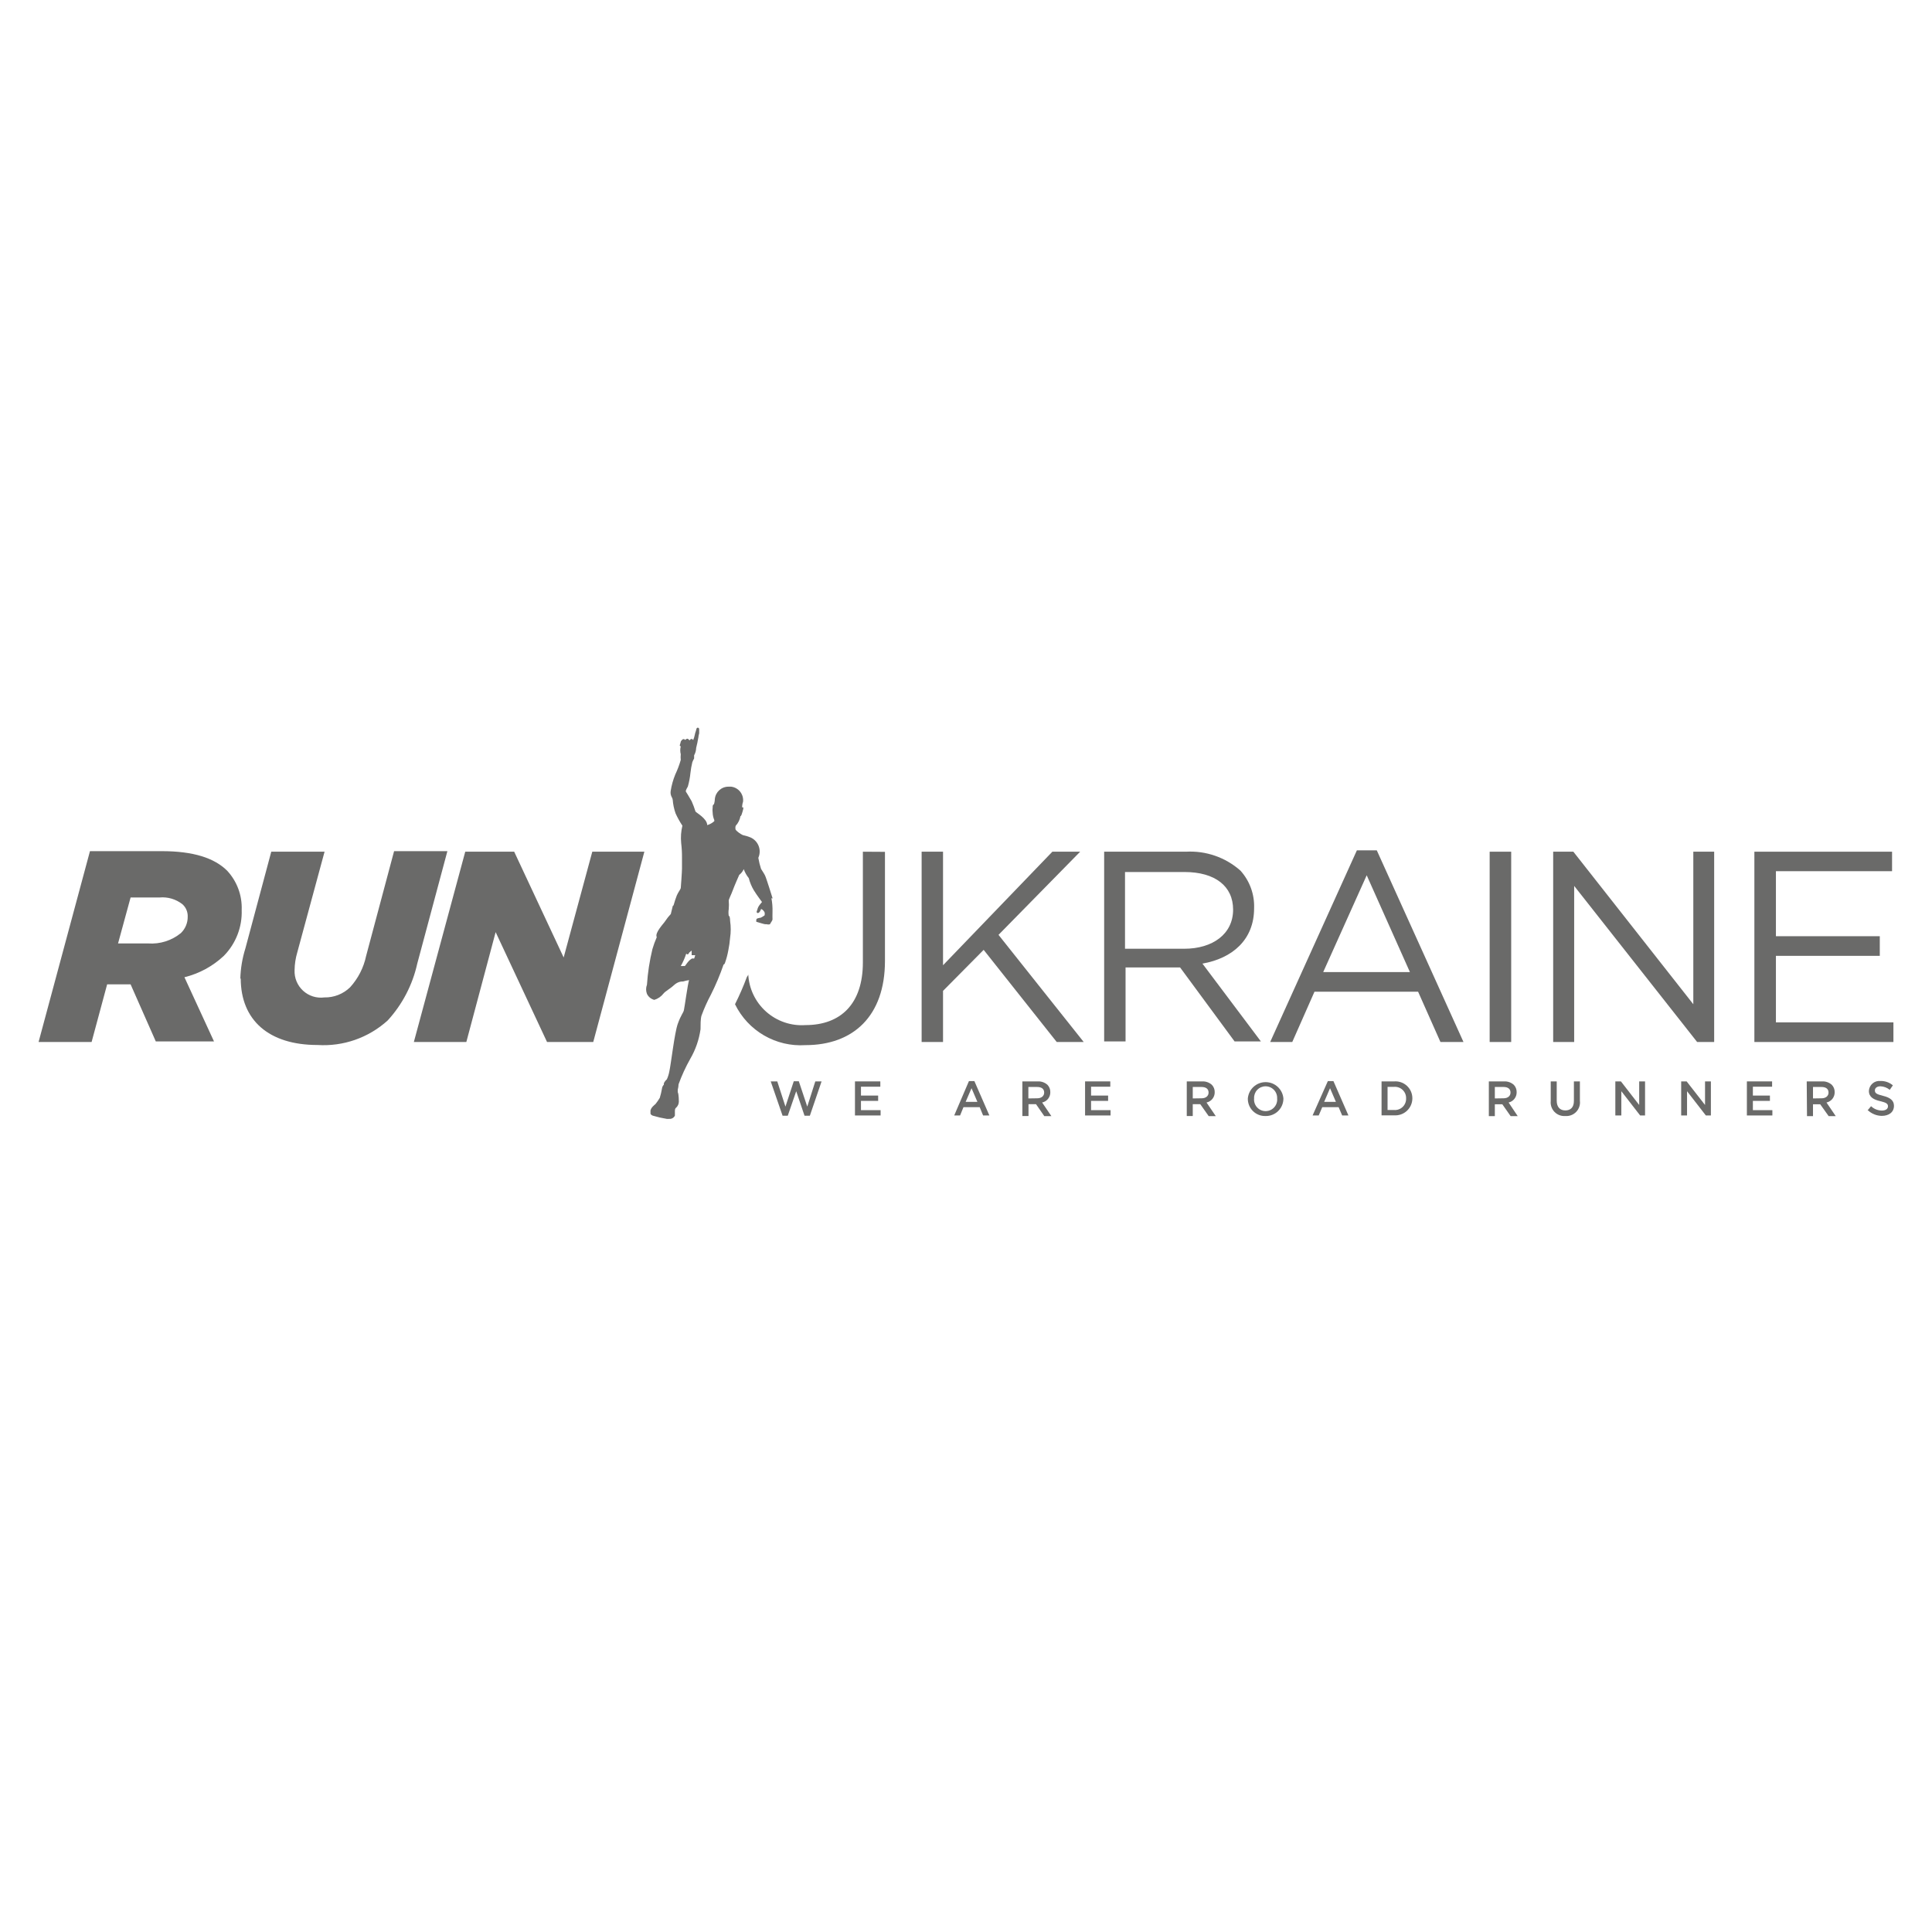
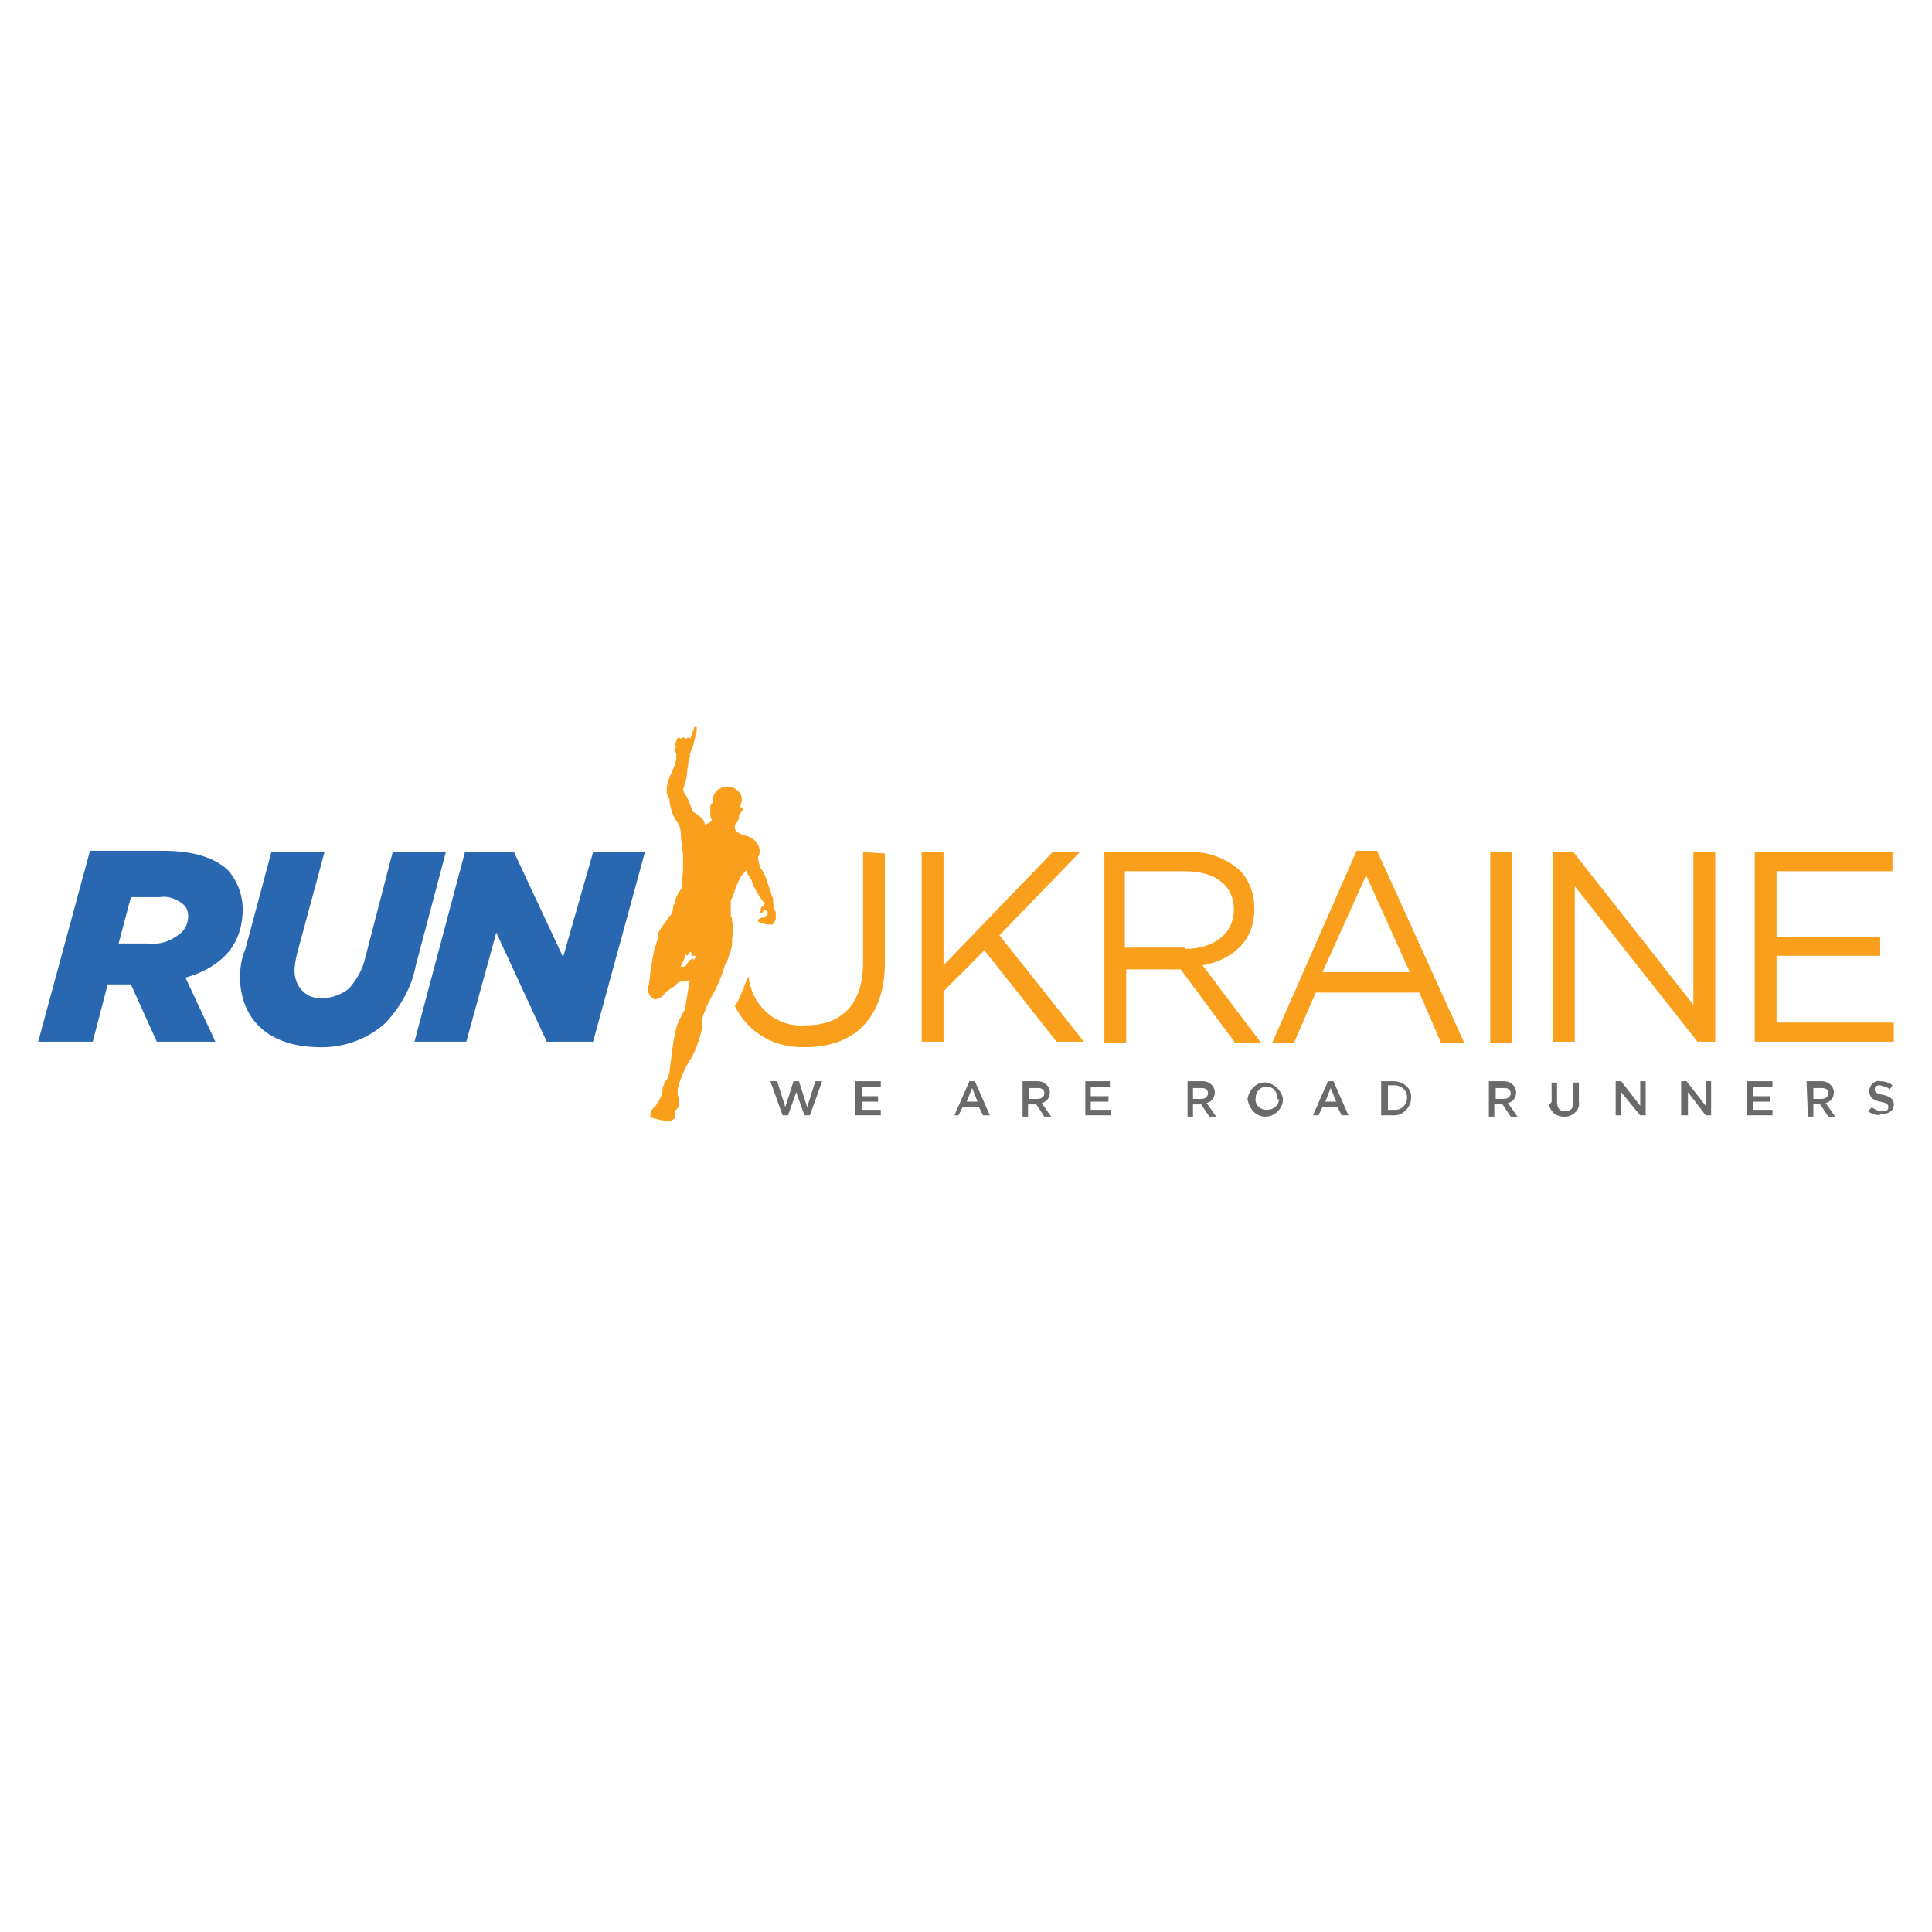
- <svg xmlns="http://www.w3.org/2000/svg" id="Layer_1" data-name="Layer 1" viewBox="0 0 141.73 141.73">
-   <path d="M9.58,72.21H7.86L6.72,76.44H2.83l3.77-14h5.27c2.31,0,3.85.5,4.79,1.43a4,4,0,0,1,1.07,2.88,4.57,4.57,0,0,1-1.31,3.37,6.49,6.49,0,0,1-2.89,1.57l2.17,4.71H11.43Zm1.29-3a3.41,3.41,0,0,0,2.4-.76,1.64,1.64,0,0,0,.5-1.2,1.17,1.17,0,0,0-.38-.91,2.36,2.36,0,0,0-1.7-.5H9.58l-.92,3.37Z" style="fill:#6a6a69" />
-   <path d="M17.63,71.81A8.12,8.12,0,0,1,18,69.58l1.9-7.1h3.91l-2,7.38a4.83,4.83,0,0,0-.2,1.31,1.93,1.93,0,0,0,2.18,2,2.63,2.63,0,0,0,1.89-.74,4.93,4.93,0,0,0,1.18-2.31l2.05-7.68h3.91l-2.21,8.25a9.08,9.08,0,0,1-2.17,4.17,7,7,0,0,1-5.15,1.8c-3.57,0-5.63-1.82-5.63-4.89" style="fill:#6a6a69" />
-   <polygon points="34.13 62.48 37.72 62.48 41.35 70.24 43.45 62.48 47.27 62.48 43.52 76.44 40.13 76.44 36.36 68.38 34.21 76.44 30.36 76.44 34.13 62.48" style="fill:#6a6a69" />
-   <polygon points="67.61 62.48 69.18 62.48 69.18 70.81 77.2 62.48 79.24 62.48 73.25 68.58 79.5 76.44 77.52 76.44 72.16 69.68 69.18 72.69 69.18 76.44 67.61 76.44 67.61 62.48" style="fill:#6a6a69" />
-   <path d="M81,62.48h6a5.55,5.55,0,0,1,4,1.39A3.9,3.9,0,0,1,92,66.63v0c0,2.31-1.59,3.67-3.79,4.06l4.29,5.71H90.57l-4-5.43h-4v5.43H81Zm5.87,7.12c2.09,0,3.59-1.08,3.59-2.87v0c0-1.72-1.32-2.76-3.57-2.76H82.53V69.6Z" style="fill:#6a6a69" />
-   <path d="M99.54,62.38H101l6.36,14.06h-1.69l-1.64-3.69h-7.6L94.8,76.44H93.18Zm3.89,8.93-3.17-7.1-3.19,7.1Z" style="fill:#6a6a69" />
-   <rect x="109.28" y="62.48" width="1.58" height="13.96" style="fill:#6a6a69" />
-   <polygon points="113.94 62.48 115.42 62.48 124.22 73.67 124.22 62.48 125.75 62.48 125.75 76.44 124.5 76.44 115.48 64.99 115.48 76.44 113.94 76.44 113.94 62.48" style="fill:#6a6a69" />
-   <polygon points="128.7 62.48 138.8 62.48 138.8 63.91 130.28 63.91 130.28 68.68 137.9 68.68 137.9 70.12 130.28 70.12 130.28 75 138.9 75 138.9 76.44 128.7 76.44 128.7 62.48" style="fill:#6a6a69" />
-   <path d="M56.68,65.91c-.06-.18-.46-1.49-.56-1.69s-.23-.37-.29-.48a5.57,5.57,0,0,1-.2-.81,1.13,1.13,0,0,0-.58-1.5,3.45,3.45,0,0,0-.56-.17,1.77,1.77,0,0,1-.52-.38.5.5,0,0,1,0-.3,1.4,1.4,0,0,0,.35-.71h0c.07,0,.11-.21.15-.32s.08-.29.05-.32h0a.14.14,0,0,0-.08,0s0-.23.07-.42a1,1,0,0,0-.87-1.1h-.2a1,1,0,0,0-1,.91c0,.2-.07.37-.06.38h0c-.07,0-.11.12-.1.23a1.46,1.46,0,0,0,0,.39s0,0,0,0h0a1.53,1.53,0,0,0,.12.54.31.31,0,0,1,0,.08,1.31,1.31,0,0,1-.52.29c0-.48-.81-.91-.86-1a6.78,6.78,0,0,0-.28-.75c-.22-.39-.39-.65-.42-.7s0-.14.14-.38a5.69,5.69,0,0,0,.19-1,6.37,6.37,0,0,1,.14-.79,2.24,2.24,0,0,1,.13-.27c0-.09,0-.2,0-.23a1.18,1.18,0,0,0,.15-.54c0-.05.09-.35.09-.39s.06-.31.07-.37a1.55,1.55,0,0,1,.06-.31c0-.05,0-.17,0-.3a.11.11,0,0,0-.1-.12s-.08,0-.1.09a2.25,2.25,0,0,1-.09.3s-.06.28-.08.33l-.07.2a.13.13,0,0,0-.12-.09h0c-.09,0-.15.11-.15.11a.28.28,0,0,0-.15-.13h0c-.08,0-.17.1-.17.1s0-.07-.13-.07h0c-.06,0-.19.15-.19.19s-.05.18-.07.25.07.09.07.09a1.14,1.14,0,0,0,0,.58,2,2,0,0,0,0,.42,7,7,0,0,1-.4,1.06,5.39,5.39,0,0,0-.34,1.22.71.71,0,0,0,.07.43.5.5,0,0,1,.08.21,3.84,3.84,0,0,0,.21,1,6.4,6.4,0,0,0,.5.9,3.83,3.83,0,0,0-.09,1.27,8.31,8.31,0,0,1,.06,1.07c0,.18,0,.61,0,.82s-.08,1.34-.09,1.42-.2.32-.29.54-.15.43-.24.73a.07.07,0,0,0-.06.06l-.14.57a4,4,0,0,0-.41.52c-.1.17-.79.86-.62,1.18l0,0a7,7,0,0,0-.32.88,15.34,15.34,0,0,0-.4,2.61.93.93,0,0,0,0,.67.82.82,0,0,0,.54.44h0a1.36,1.36,0,0,0,.67-.46c.15-.19.46-.33.76-.61S50,72,50.1,72a3.81,3.81,0,0,1,.45-.1h0c-.1.29-.33,2-.38,2.21s-.21.33-.45,1-.49,2.92-.62,3.5a2.55,2.55,0,0,1-.18.57.8.8,0,0,0-.22.29l0,.1a.49.49,0,0,0-.14.3,5.32,5.32,0,0,1-.16.67,4.09,4.09,0,0,1-.32.46s-.41.29-.36.56l0,.15a.31.31,0,0,0,.19.14,8,8,0,0,0,1,.23h0a.83.83,0,0,0,.18,0,.42.42,0,0,0,.42-.24l0-.37s0-.16.09-.21a.62.62,0,0,0,.2-.45s0-.54-.08-.69V80l0-.06a1.84,1.84,0,0,0,.06-.4,12.41,12.41,0,0,1,.86-1.87,6,6,0,0,0,.75-2.16c0-.3,0-.77.07-1a11.85,11.85,0,0,1,.69-1.54,17.84,17.84,0,0,0,.93-2.21s.06,0,.1-.11a5.84,5.84,0,0,0,.25-.94,7.52,7.52,0,0,0,.13-.92,4.2,4.2,0,0,0,0-1.23s0-.37-.1-.38h0a1.58,1.58,0,0,1,0-.49,3.63,3.63,0,0,0,0-.63c0-.09.19-.45.3-.76s.47-1.12.47-1.12a1.05,1.05,0,0,0,.33-.42,2.31,2.31,0,0,0,.37.66,3.39,3.39,0,0,0,.37.89c.22.36.6.86.6.86s0,0,0,0l-.18.22a.86.86,0,0,0-.13.23,1.68,1.68,0,0,1-.08.24c0,.07,0,.11.08.12h0c.15,0,.23-.28.24-.29h0c.12,0,.25.21.26.24a.43.43,0,0,1,0,.22,1.75,1.75,0,0,1-.28.17h0a1.29,1.29,0,0,0-.26.06.13.13,0,0,0-.07.14s0,.09,0,.1l.17.05s.38.12.48.13h.11a.43.43,0,0,0,.25,0c0-.06.19-.26.18-.37s0-.27,0-.54a4.55,4.55,0,0,0-.08-1m-5.79,4.42c-.25.06-.54.56-.56.56a.38.38,0,0,0-.16,0,.58.58,0,0,0-.14,0,4.72,4.72,0,0,0,.4-.91.26.26,0,0,0,.12.06h0a.49.49,0,0,0,.11-.15l.17-.14s0,.32,0,.34H51a1.44,1.44,0,0,1-.08.25" style="fill:#6a6a69" />
-   <path d="M63.3,62.48V70.6c0,3.05-1.63,4.6-4.21,4.6a3.93,3.93,0,0,1-4.2-3.75l0,.06a.86.86,0,0,1-.1.16,19.41,19.41,0,0,1-.87,2,5.36,5.36,0,0,0,5.17,3c3.49,0,5.83-2.12,5.83-6.18v-8Z" style="fill:#6a6a69" />
-   <polygon points="56.54 79.33 57.02 79.33 57.62 81.18 58.23 79.32 58.6 79.32 59.22 81.18 59.81 79.33 60.27 79.33 59.41 81.85 59.02 81.85 58.41 80.05 57.79 81.85 57.41 81.85 56.54 79.33" style="fill:#6a6a69" />
-   <polygon points="62.72 79.33 64.58 79.33 64.58 79.72 63.16 79.72 63.16 80.37 64.42 80.37 64.42 80.76 63.16 80.76 63.16 81.44 64.6 81.44 64.6 81.83 62.72 81.83 62.72 79.33" style="fill:#6a6a69" />
-   <path d="M71.08,79.31h.4l1.1,2.52h-.46l-.25-.61H70.68l-.25.61H70Zm.62,1.52-.43-1-.43,1Z" style="fill:#6a6a69" />
-   <path d="M75,79.33h1.12a1,1,0,0,1,.72.25.75.75,0,0,1,.21.54h0a.76.76,0,0,1-.6.76l.68,1h-.52L76,81h-.55v.87H75Zm1.09,1.24c.31,0,.51-.17.51-.42h0c0-.27-.19-.41-.52-.41h-.64v.84Z" style="fill:#6a6a69" />
-   <polygon points="79.6 79.33 81.45 79.33 81.45 79.72 80.04 79.72 80.04 80.37 81.29 80.37 81.29 80.76 80.04 80.76 80.04 81.44 81.47 81.44 81.47 81.83 79.6 81.83 79.6 79.33" style="fill:#6a6a69" />
-   <path d="M87.06,79.33h1.12a1,1,0,0,1,.72.25.75.75,0,0,1,.21.54h0a.76.76,0,0,1-.6.76l.68,1h-.52L88.05,81H87.5v.87h-.44Zm1.09,1.24c.31,0,.51-.17.51-.42h0c0-.27-.19-.41-.52-.41H87.5v.84Z" style="fill:#6a6a69" />
-   <path d="M91.54,80.58h0a1.31,1.31,0,0,1,2.61,0h0a1.28,1.28,0,0,1-1.31,1.29,1.26,1.26,0,0,1-1.3-1.29m2.15,0h0a.85.85,0,0,0-.85-.89.84.84,0,0,0-.84.88h0a.85.85,0,1,0,1.69,0" style="fill:#6a6a69" />
-   <path d="M97.41,79.31h.41l1.1,2.52h-.46l-.26-.61H97l-.26.61h-.45ZM98,80.83l-.43-1-.43,1Z" style="fill:#6a6a69" />
-   <path d="M101.35,79.33h.93a1.24,1.24,0,0,1,1.33,1.24h0a1.25,1.25,0,0,1-1.33,1.25h-.93Zm.44.4v1.7h.49a.82.82,0,0,0,.87-.85h0a.82.82,0,0,0-.87-.85Z" style="fill:#6a6a69" />
-   <path d="M109.22,79.33h1.11a1,1,0,0,1,.72.25.75.75,0,0,1,.21.54h0a.76.76,0,0,1-.59.76l.67,1h-.52l-.61-.87h-.55v.87h-.44Zm1.08,1.24c.31,0,.51-.17.51-.42h0c0-.27-.19-.41-.51-.41h-.64v.84Z" style="fill:#6a6a69" />
-   <path d="M113.76,80.77V79.33h.44v1.42c0,.46.24.71.63.71s.63-.23.63-.69V79.33h.44v1.42a1,1,0,0,1-1.07,1.12,1,1,0,0,1-1.07-1.1" style="fill:#6a6a69" />
-   <polygon points="118.5 79.33 118.91 79.33 120.25 81.06 120.25 79.33 120.68 79.33 120.68 81.83 120.32 81.83 118.94 80.05 118.94 81.83 118.5 81.83 118.5 79.33" style="fill:#6a6a69" />
-   <polygon points="123.33 79.33 123.73 79.33 125.08 81.06 125.08 79.33 125.51 79.33 125.51 81.83 125.14 81.83 123.76 80.05 123.76 81.83 123.33 81.83 123.33 79.33" style="fill:#6a6a69" />
-   <polygon points="128.15 79.33 130 79.33 130 79.72 128.59 79.72 128.59 80.37 129.84 80.37 129.84 80.76 128.59 80.76 128.59 81.44 130.02 81.44 130.02 81.83 128.15 81.83 128.15 79.33" style="fill:#6a6a69" />
-   <path d="M132.54,79.33h1.12a1,1,0,0,1,.72.25.75.75,0,0,1,.21.54h0a.76.76,0,0,1-.6.76l.68,1h-.52l-.62-.87H133v.87h-.44Zm1.09,1.24c.31,0,.51-.17.51-.42h0c0-.27-.19-.41-.52-.41H133v.84Z" style="fill:#6a6a69" />
-   <path d="M137,81.46l.26-.31a1.16,1.16,0,0,0,.79.32c.28,0,.45-.12.45-.31h0c0-.18-.1-.27-.57-.38s-.83-.29-.83-.75h0a.77.77,0,0,1,.85-.73,1.35,1.35,0,0,1,.91.32l-.23.33a1.14,1.14,0,0,0-.68-.26c-.26,0-.41.13-.41.3h0c0,.2.11.28.6.4s.8.32.8.73h0c0,.47-.37.74-.9.74a1.53,1.53,0,0,1-1-.4" style="fill:#6a6a69" />
+ <svg xmlns="http://www.w3.org/2000/svg" version="1.1" id="Layer_1" x="0px" y="0px" viewBox="0 0 141.7 141.7" style="enable-background:new 0 0 141.7 141.7;" xml:space="preserve">
+   <style type="text/css">
+ 	.st0{fill:#2967B1;}
+ 	.st1{fill:#F99F1B;}
+ 	.st2{fill:#6A6A69;}
+ </style>
+   <path class="st0" d="M9.6,72.2H7.9l-1.1,4.2H2.8l3.8-14h5.3c2.3,0,3.8,0.5,4.8,1.4c0.7,0.8,1.1,1.8,1.1,2.9c0,1.3-0.4,2.5-1.3,3.4  c-0.8,0.8-1.8,1.3-2.9,1.6l2.2,4.7h-4.3L9.6,72.2z M10.9,69.2c0.9,0.1,1.7-0.2,2.4-0.8c0.3-0.3,0.5-0.7,0.5-1.2  c0-0.3-0.1-0.7-0.4-0.9c-0.5-0.4-1.1-0.6-1.7-0.5H9.6l-0.9,3.4H10.9z" />
+   <path class="st0" d="M17.6,71.8c0-0.8,0.1-1.5,0.4-2.2l1.9-7.1h3.9l-2,7.4c-0.1,0.4-0.2,0.9-0.2,1.3c0,1.1,0.8,2,1.8,2  c0.1,0,0.2,0,0.3,0c0.7,0,1.4-0.3,1.9-0.7c0.6-0.7,1-1.4,1.2-2.3l2-7.7h3.9l-2.2,8.3c-0.3,1.6-1.1,3-2.2,4.2  c-1.4,1.3-3.3,1.9-5.1,1.8C19.7,76.7,17.7,74.8,17.6,71.8" />
+   <polygon class="st0" points="34.1,62.5 37.7,62.5 41.3,70.2 43.5,62.5 47.3,62.5 43.5,76.4 40.1,76.4 36.4,68.4 34.2,76.4   30.4,76.4 " />
+   <polygon class="st1" points="67.6,62.5 69.2,62.5 69.2,70.8 77.2,62.5 79.2,62.5 73.3,68.6 79.5,76.4 77.5,76.4 72.2,69.7   69.2,72.7 69.2,76.4 67.6,76.4 " />
+   <path class="st1" d="M81,62.5h6c1.5-0.1,2.9,0.4,4,1.4c0.7,0.8,1,1.7,1,2.8l0,0c0,2.3-1.6,3.7-3.8,4.1l4.3,5.7h-1.9l-4-5.4h-4v5.4  H81V62.5z M86.9,69.6c2.1,0,3.6-1.1,3.6-2.9l0,0c0-1.7-1.3-2.8-3.6-2.8h-4.4v5.6H86.9z" />
+   <path class="st1" d="M99.5,62.4h1.5l6.4,14.1h-1.7l-1.6-3.7h-7.6l-1.6,3.7h-1.6L99.5,62.4z M103.4,71.3l-3.2-7.1l-3.2,7.1H103.4z" />
+   <rect x="109.3" y="62.5" class="st1" width="1.6" height="14" />
+   <polygon class="st1" points="113.9,62.5 115.4,62.5 124.2,73.7 124.2,62.5 125.8,62.5 125.8,76.4 124.5,76.4 115.5,65 115.5,76.4   113.9,76.4 " />
+   <polygon class="st1" points="128.7,62.5 138.8,62.5 138.8,63.9 130.3,63.9 130.3,68.7 137.9,68.7 137.9,70.1 130.3,70.1 130.3,75   138.9,75 138.9,76.4 128.7,76.4 " />
+   <path class="st1" d="M56.7,65.9c-0.1-0.2-0.5-1.5-0.6-1.7s-0.2-0.4-0.3-0.5c-0.1-0.3-0.2-0.5-0.2-0.8c0.3-0.6,0-1.2-0.6-1.5  c0,0,0,0,0,0c-0.2-0.1-0.4-0.1-0.6-0.2c-0.2-0.1-0.4-0.2-0.5-0.4c0-0.1,0-0.2,0-0.3c0.2-0.2,0.3-0.4,0.3-0.7l0,0  c0.1,0,0.1-0.2,0.2-0.3s0.1-0.3,0-0.3l0,0c0,0-0.1,0-0.1,0c0,0,0-0.2,0.1-0.4c0.1-0.5-0.3-1-0.9-1.1h-0.2c-0.5,0-1,0.4-1,0.9  c0,0.2-0.1,0.4-0.1,0.4l0,0c-0.1,0-0.1,0.1-0.1,0.2c0,0.1,0,0.3,0,0.4l0,0l0,0c0,0.2,0,0.4,0.1,0.5c0,0,0,0.1,0,0.1  c-0.1,0.1-0.3,0.2-0.5,0.3c0-0.5-0.8-0.9-0.9-1c-0.1-0.3-0.2-0.5-0.3-0.8c-0.2-0.4-0.4-0.7-0.4-0.7s0-0.1,0.1-0.4  c0.1-0.3,0.2-0.7,0.2-1c0-0.3,0.1-0.5,0.1-0.8c0-0.1,0.1-0.2,0.1-0.3c0-0.1,0-0.2,0-0.2c0.1-0.2,0.1-0.4,0.2-0.5  c0,0,0.1-0.3,0.1-0.4s0.1-0.3,0.1-0.4c0-0.1,0-0.2,0.1-0.3c0,0,0-0.2,0-0.3c0-0.1,0-0.1-0.1-0.1c0,0,0,0,0,0c0,0-0.1,0-0.1,0.1  c0,0.1-0.1,0.2-0.1,0.3c0,0-0.1,0.3-0.1,0.3l-0.1,0.2c0-0.1-0.1-0.1-0.1-0.1l0,0c-0.1,0-0.2,0.1-0.2,0.1c0-0.1-0.1-0.1-0.2-0.1l0,0  c-0.1,0-0.2,0.1-0.2,0.1s0-0.1-0.1-0.1l0,0c-0.1,0-0.2,0.2-0.2,0.2s0,0.2-0.1,0.3s0.1,0.1,0.1,0.1c-0.1,0.2-0.1,0.4,0,0.6  c0,0.1,0,0.3,0,0.4c-0.1,0.4-0.2,0.7-0.4,1.1c-0.2,0.4-0.3,0.8-0.3,1.2c0,0.1,0,0.3,0.1,0.4c0,0.1,0.1,0.1,0.1,0.2  c0,0.3,0.1,0.7,0.2,1c0.1,0.3,0.3,0.6,0.5,0.9C50,61,49.9,61.4,50,61.8c0,0.4,0.1,0.7,0.1,1.1c0,0.2,0,0.6,0,0.8s-0.1,1.3-0.1,1.4  s-0.2,0.3-0.3,0.5s-0.2,0.4-0.2,0.7c0,0-0.1,0-0.1,0.1l-0.1,0.6c-0.2,0.2-0.3,0.3-0.4,0.5c-0.1,0.2-0.8,0.9-0.6,1.2l0,0  c-0.1,0.3-0.2,0.6-0.3,0.9c-0.2,0.9-0.3,1.7-0.4,2.6c-0.1,0.2-0.1,0.5,0,0.7c0.1,0.2,0.3,0.4,0.5,0.4l0,0c0.3-0.1,0.5-0.2,0.7-0.5  c0.2-0.2,0.5-0.3,0.8-0.6S50,72,50.1,72c0.1,0,0.3-0.1,0.5-0.1l0,0c-0.1,0.3-0.3,2-0.4,2.2s-0.2,0.3-0.5,1s-0.5,2.9-0.6,3.5  c0,0.2-0.1,0.4-0.2,0.6c-0.1,0.1-0.2,0.2-0.2,0.3v0.1c-0.1,0.1-0.1,0.2-0.1,0.3c0,0.2-0.1,0.5-0.2,0.7c-0.1,0.2-0.2,0.3-0.3,0.5  c0,0-0.4,0.3-0.4,0.6v0.2c0,0.1,0.1,0.1,0.2,0.1c0.3,0.1,0.7,0.2,1,0.2l0,0c0.1,0,0.1,0,0.2,0c0.2,0,0.3-0.1,0.4-0.2v-0.4  c0,0,0-0.2,0.1-0.2c0.1-0.1,0.2-0.3,0.2-0.4c0,0,0-0.5-0.1-0.7V80v-0.1c0-0.1,0.1-0.3,0.1-0.4c0.2-0.6,0.5-1.3,0.9-1.9  c0.4-0.7,0.6-1.4,0.8-2.2c0-0.3,0-0.8,0.1-1c0.2-0.5,0.4-1,0.7-1.5c0.4-0.7,0.7-1.5,0.9-2.2c0,0,0.1,0,0.1-0.1  c0.1-0.3,0.2-0.6,0.3-0.9c0.1-0.3,0.1-0.6,0.1-0.9c0.1-0.4,0.1-0.8,0-1.2c0,0,0-0.4-0.1-0.4l0,0c0-0.2,0-0.3,0-0.5  c0-0.2,0-0.4,0-0.6c0-0.1,0.2-0.4,0.3-0.8s0.5-1.1,0.5-1.1c0.1-0.1,0.3-0.3,0.3-0.4c0.1,0.2,0.2,0.5,0.4,0.7  c0.1,0.3,0.2,0.6,0.4,0.9c0.2,0.4,0.6,0.9,0.6,0.9l0,0l-0.2,0.2c-0.1,0.1-0.1,0.1-0.1,0.2c0,0.1,0,0.2-0.1,0.2c0,0.1,0,0.1,0.1,0.1  l0,0c0.2,0,0.2-0.3,0.2-0.3l0,0c0.1,0,0.3,0.2,0.3,0.2c0,0.1,0,0.1,0,0.2c-0.1,0.1-0.2,0.1-0.3,0.2l0,0c-0.1,0-0.2,0-0.3,0.1  c-0.1,0-0.1,0.1-0.1,0.1c0,0,0,0.1,0,0.1l0.2,0.1c0,0,0.4,0.1,0.5,0.1h0.1c0.1,0,0.2,0,0.3,0c0-0.1,0.2-0.3,0.2-0.4s0-0.3,0-0.5  C56.7,66.6,56.7,66.2,56.7,65.9 M50.8,70.3c-0.3,0.1-0.5,0.6-0.6,0.6c-0.1,0-0.1,0-0.2,0c0,0-0.1,0-0.1,0c0.2-0.3,0.3-0.6,0.4-0.9  c0,0,0.1,0.1,0.1,0.1l0,0c0,0,0.1-0.1,0.1-0.2l0.2-0.1c0,0,0,0.3,0,0.3H51c0,0.1,0,0.2-0.1,0.3" />
+   <path class="st1" d="M63.3,62.5v8.1c0,3.1-1.6,4.6-4.2,4.6c-2.2,0.2-4-1.5-4.2-3.6c0,0,0-0.1,0-0.1v0.1c0,0.1-0.1,0.1-0.1,0.2  c-0.3,0.7-0.5,1.4-0.9,2c1,2,3,3.1,5.2,3c3.5,0,5.8-2.1,5.8-6.2v-8L63.3,62.5z" />
+   <polygon class="st2" points="56.5,79.3 57,79.3 57.6,81.2 58.2,79.3 58.6,79.3 59.2,81.2 59.8,79.3 60.3,79.3 59.4,81.8 59,81.8   58.4,80.1 57.8,81.8 57.4,81.8 " />
+   <polygon class="st2" points="62.7,79.3 64.6,79.3 64.6,79.7 63.2,79.7 63.2,80.4 64.4,80.4 64.4,80.8 63.2,80.8 63.2,81.4   64.6,81.4 64.6,81.8 62.7,81.8 " />
+   <path class="st2" d="M71.1,79.3h0.4l1.1,2.5h-0.5l-0.3-0.6h-1.2l-0.3,0.6H70L71.1,79.3z M71.7,80.8l-0.4-1l-0.4,1H71.7z" />
+   <path class="st2" d="M75,79.3h1.1c0.3,0,0.5,0.1,0.7,0.3c0.1,0.1,0.2,0.3,0.2,0.5l0,0c0,0.4-0.2,0.7-0.6,0.8l0.7,1h-0.5L76,81h-0.6  v0.9H75V79.3z M76.1,80.6c0.3,0,0.5-0.2,0.5-0.4l0,0c0-0.3-0.2-0.4-0.5-0.4h-0.6v0.8L76.1,80.6z" />
+   <polygon class="st2" points="79.6,79.3 81.4,79.3 81.4,79.7 80,79.7 80,80.4 81.3,80.4 81.3,80.8 80,80.8 80,81.4 81.5,81.4   81.5,81.8 79.6,81.8 " />
+   <path class="st2" d="M87.1,79.3h1.1c0.3,0,0.5,0.1,0.7,0.3c0.1,0.1,0.2,0.3,0.2,0.5l0,0c0,0.4-0.2,0.7-0.6,0.8l0.7,1h-0.5L88.1,81  h-0.6v0.9h-0.4V79.3z M88.1,80.6c0.3,0,0.5-0.2,0.5-0.4l0,0c0-0.3-0.2-0.4-0.5-0.4h-0.6v0.8L88.1,80.6z" />
+   <path class="st2" d="M91.5,80.6L91.5,80.6c0.1-0.7,0.7-1.3,1.4-1.2c0.6,0.1,1.1,0.6,1.2,1.2l0,0c0,0.7-0.6,1.3-1.3,1.3c0,0,0,0,0,0  C92.1,81.9,91.6,81.3,91.5,80.6C91.5,80.6,91.5,80.6,91.5,80.6 M93.7,80.6L93.7,80.6c0-0.5-0.3-0.9-0.8-0.9c0,0,0,0,0,0  c-0.5,0-0.8,0.4-0.8,0.8c0,0,0,0,0,0l0,0c-0.1,0.5,0.3,0.9,0.8,0.9s0.9-0.3,0.9-0.8C93.7,80.7,93.7,80.6,93.7,80.6" />
+   <path class="st2" d="M97.4,79.3h0.4l1.1,2.5h-0.5l-0.3-0.6H97l-0.3,0.6h-0.4L97.4,79.3z M98,80.8l-0.4-1l-0.4,1H98z" />
+   <path class="st2" d="M101.3,79.3h0.9c0.7,0,1.3,0.5,1.3,1.1c0,0,0,0.1,0,0.1l0,0c0,0.7-0.6,1.3-1.2,1.3c0,0-0.1,0-0.1,0h-0.9V79.3z   M101.8,79.7v1.7h0.5c0.5,0,0.8-0.3,0.9-0.8c0,0,0-0.1,0-0.1l0,0c0-0.5-0.3-0.8-0.8-0.9c0,0-0.1,0-0.1,0H101.8z" />
+   <path class="st2" d="M109.2,79.3h1.1c0.3,0,0.5,0.1,0.7,0.3c0.1,0.1,0.2,0.3,0.2,0.5l0,0c0,0.4-0.2,0.7-0.6,0.8l0.7,1h-0.5l-0.6-0.9  h-0.6v0.9h-0.4V79.3z M110.3,80.6c0.3,0,0.5-0.2,0.5-0.4l0,0c0-0.3-0.2-0.4-0.5-0.4h-0.6v0.8L110.3,80.6z" />
+   <path class="st2" d="M113.8,80.8v-1.4h0.4v1.4c0,0.5,0.2,0.7,0.6,0.7s0.6-0.2,0.6-0.7v-1.4h0.4v1.4c0.1,0.5-0.3,1-0.9,1.1  c-0.1,0-0.1,0-0.2,0c-0.6,0-1-0.4-1.1-0.9C113.8,80.9,113.8,80.8,113.8,80.8" />
+   <polygon class="st2" points="118.5,79.3 118.9,79.3 120.3,81.1 120.3,79.3 120.7,79.3 120.7,81.8 120.3,81.8 118.9,80.1 118.9,81.8   118.5,81.8 " />
+   <polygon class="st2" points="123.3,79.3 123.7,79.3 125.1,81.1 125.1,79.3 125.5,79.3 125.5,81.8 125.1,81.8 123.8,80.1 123.8,81.8   123.3,81.8 " />
+   <polygon class="st2" points="128.1,79.3 130,79.3 130,79.7 128.6,79.7 128.6,80.4 129.8,80.4 129.8,80.8 128.6,80.8 128.6,81.4   130,81.4 130,81.8 128.1,81.8 " />
+   <path class="st2" d="M132.5,79.3h1.1c0.3,0,0.5,0.1,0.7,0.3c0.1,0.1,0.2,0.3,0.2,0.5l0,0c0,0.4-0.2,0.7-0.6,0.8l0.7,1h-0.5l-0.6-0.9  H133v0.9h-0.4L132.5,79.3z M133.6,80.6c0.3,0,0.5-0.2,0.5-0.4l0,0c0-0.3-0.2-0.4-0.5-0.4H133v0.8L133.6,80.6z" />
+   <path class="st2" d="M137,81.5l0.3-0.3c0.2,0.2,0.5,0.3,0.8,0.3c0.3,0,0.4-0.1,0.4-0.3l0,0c0-0.2-0.1-0.3-0.6-0.4s-0.8-0.3-0.8-0.8  l0,0c0-0.4,0.4-0.8,0.8-0.7c0,0,0,0,0,0c0.3,0,0.7,0.1,0.9,0.3l-0.2,0.3c-0.2-0.2-0.4-0.2-0.7-0.3c-0.3,0-0.4,0.1-0.4,0.3l0,0  c0,0.2,0.1,0.3,0.6,0.4s0.8,0.3,0.8,0.7l0,0c0,0.5-0.4,0.7-0.9,0.7C137.7,81.9,137.3,81.7,137,81.5" />
</svg>
